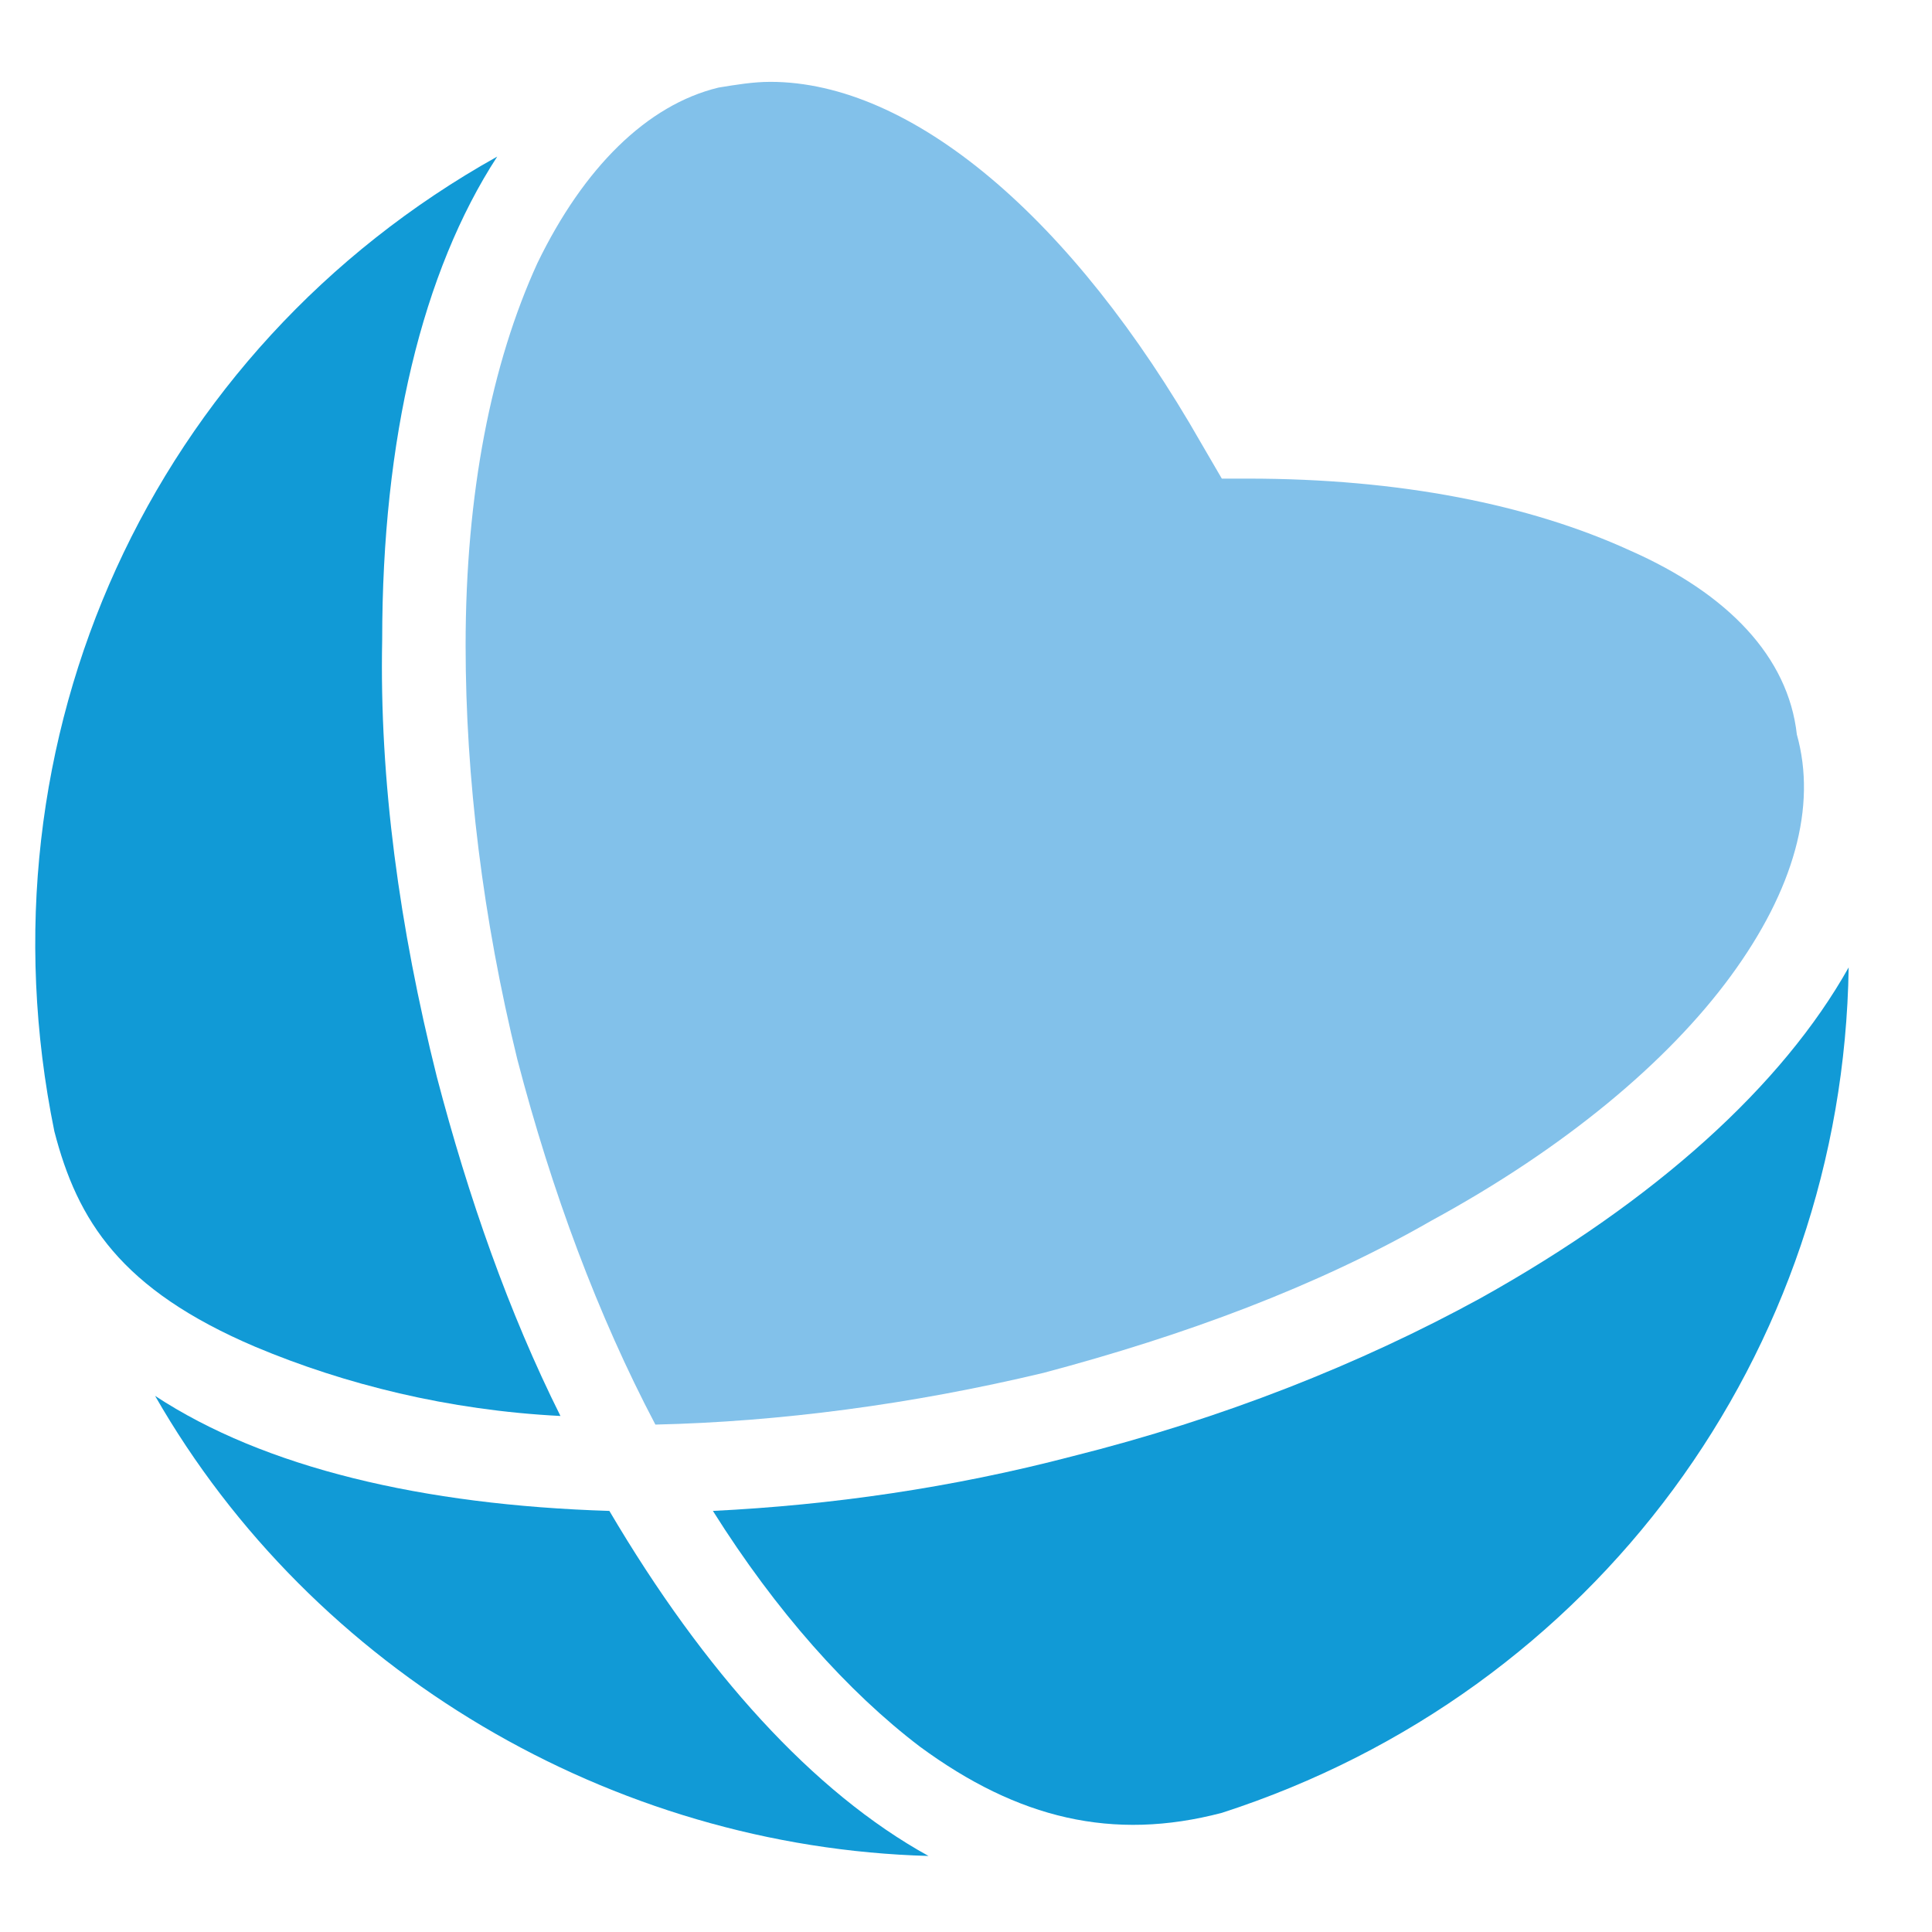
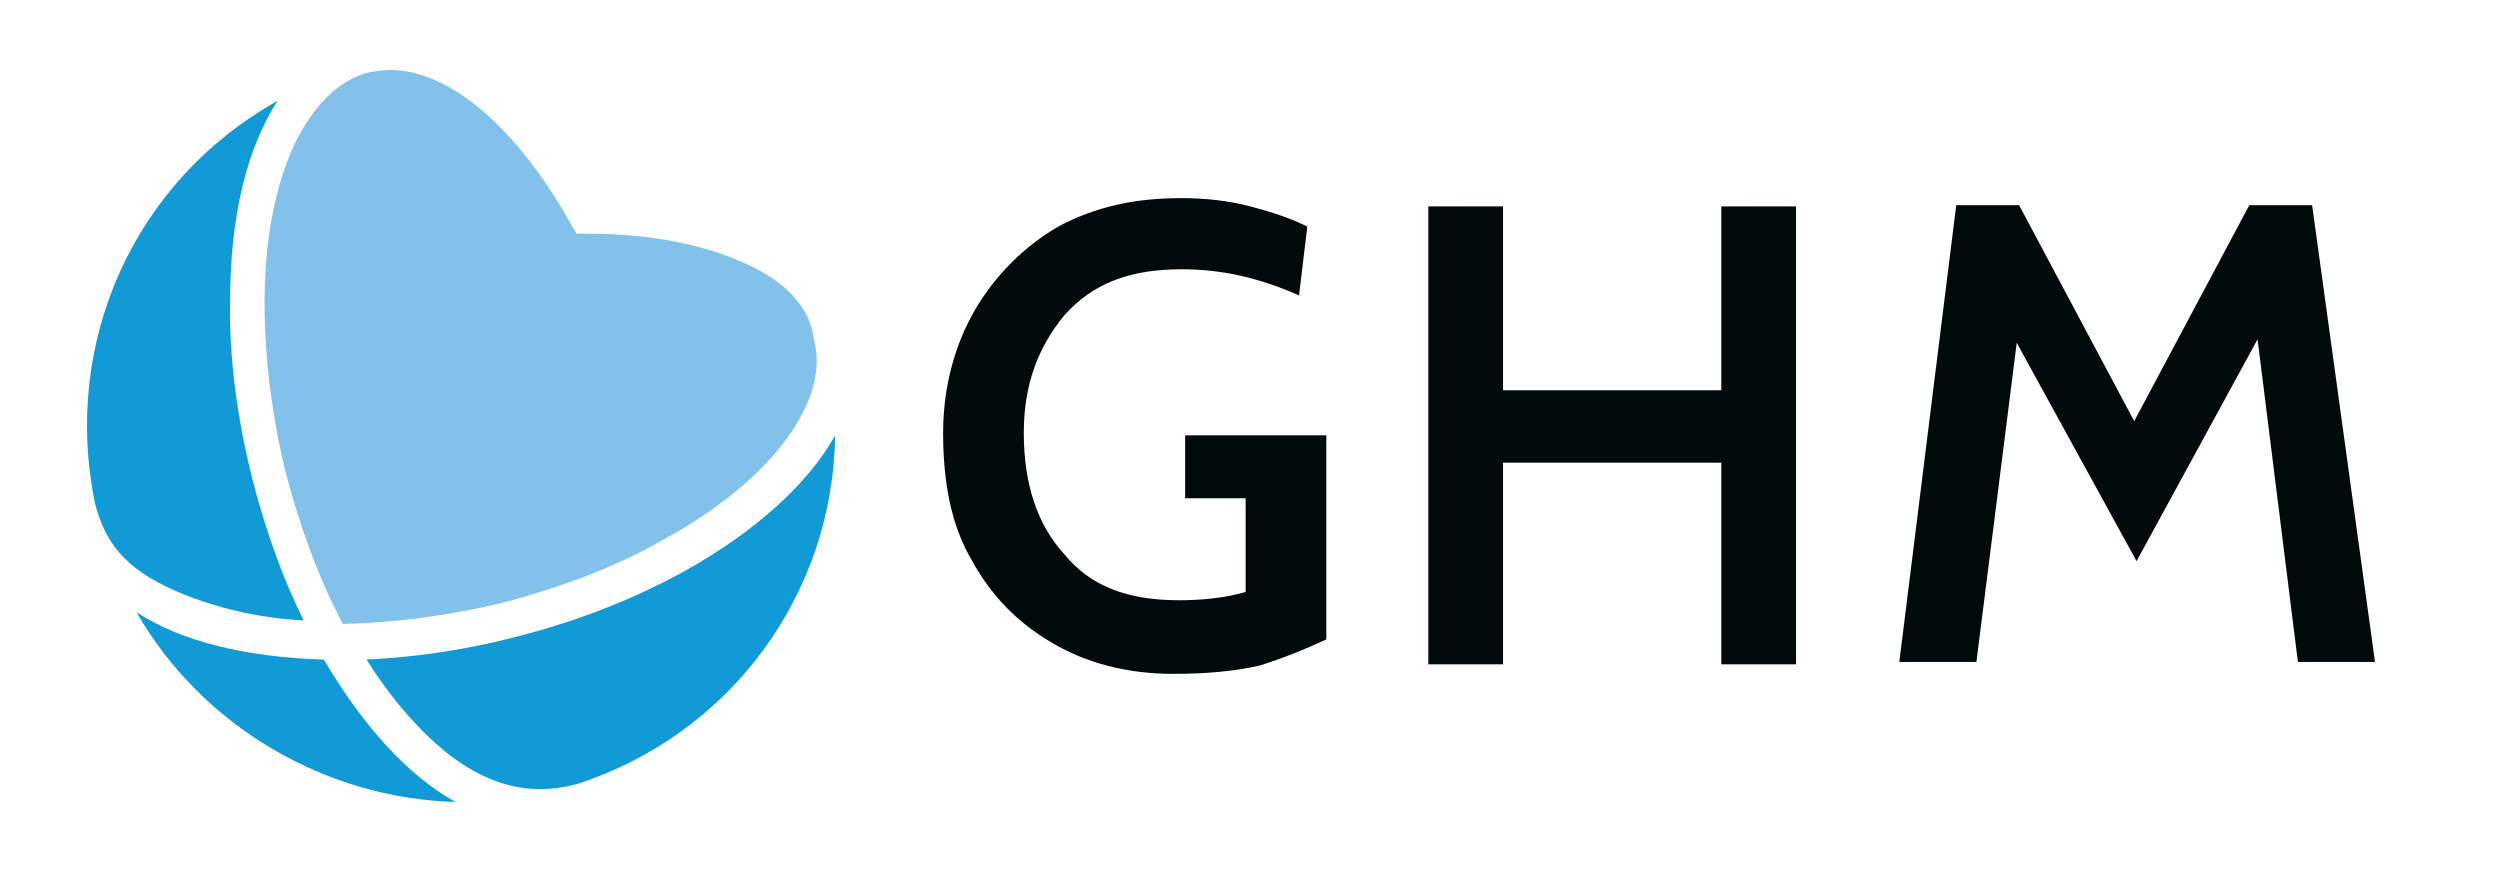
- <svg xmlns="http://www.w3.org/2000/svg" width="22" height="22" viewBox="0 0 22 22" fill="none">
-   <path d="M18.562 6.269C17.416 5.745 15.943 5.45 14.208 5.45H13.913L13.684 5.057C12.21 2.471 10.377 0.932 8.772 0.932C8.576 0.932 8.38 0.965 8.183 0.997C7.365 1.194 6.644 1.914 6.12 2.995C5.596 4.141 5.302 5.614 5.302 7.349C5.302 8.855 5.498 10.46 5.891 12.064C6.284 13.57 6.808 14.978 7.463 16.222C8.871 16.19 10.377 15.993 11.883 15.633C13.487 15.207 14.993 14.651 16.303 13.898C17.809 13.079 18.988 12.097 19.708 11.115C20.429 10.132 20.691 9.183 20.461 8.364C20.363 7.48 19.676 6.76 18.562 6.269Z" fill="#82C1EA" />
-   <path d="M12.211 16.583C10.836 16.943 9.461 17.139 8.118 17.205C8.838 18.351 9.657 19.267 10.476 19.89C11.589 20.708 12.669 20.97 13.914 20.643C18.17 19.267 20.986 15.404 21.051 11.016C20.298 12.359 18.858 13.668 16.86 14.782C15.485 15.535 13.914 16.157 12.211 16.583Z" fill="#119AD6" />
-   <path d="M0.619 12.883C0.881 13.898 1.372 14.684 2.911 15.338C3.926 15.764 5.105 16.059 6.382 16.124C5.793 14.945 5.334 13.636 4.974 12.261C4.548 10.558 4.319 8.888 4.352 7.284C4.352 4.992 4.81 3.093 5.662 1.783C1.733 3.977 -0.297 8.397 0.619 12.883Z" fill="#119AD6" />
-   <path d="M6.939 17.205C4.811 17.139 3.01 16.713 1.766 15.895C3.566 19.038 6.972 21.035 10.573 21.134C9.264 20.413 8.019 19.038 6.939 17.205Z" fill="#119AD6" />
+ <svg xmlns="http://www.w3.org/2000/svg" width="69" height="24" viewBox="0 0 69 24" fill="none">
+   <path d="M29.043 17.746C28.093 17.19 27.373 16.469 26.816 15.454C26.259 14.505 26.03 13.326 26.03 11.951C26.03 10.674 26.358 9.495 26.914 8.546C27.471 7.596 28.257 6.81 29.206 6.254C30.254 5.697 31.334 5.468 32.611 5.468C33.233 5.468 33.888 5.533 34.511 5.697C35.133 5.861 35.624 6.025 36.082 6.254L35.853 8.153C34.74 7.662 33.725 7.432 32.611 7.432C31.171 7.432 30.156 7.825 29.37 8.709C28.65 9.593 28.257 10.608 28.257 11.951C28.257 13.392 28.65 14.505 29.37 15.291C30.09 16.175 31.105 16.567 32.546 16.567C33.168 16.567 33.823 16.502 34.38 16.338V13.752H32.71V12.016H36.606V17.648C36.115 17.877 35.493 18.139 34.772 18.368C34.052 18.532 33.266 18.598 32.382 18.598C31.105 18.598 29.992 18.303 29.043 17.746Z" fill="#000B0A" />
+   <path d="M39.421 5.697H41.484V10.772H47.508V5.697H49.571V18.336H47.508V12.769H41.484V18.336H39.421C39.421 18.336 39.421 5.697 39.421 5.697Z" fill="#000B0A" />
+   <path d="M53.992 5.664H55.728L58.904 11.623L62.08 5.664H63.815L65.55 18.27H63.422L62.309 9.364L58.969 15.487L55.662 9.462L54.549 18.27H52.421L53.992 5.664Z" fill="#000B0A" />
+   <path d="M20.562 7.269C19.416 6.745 17.943 6.45 16.208 6.45H15.913L15.684 6.057C14.21 3.471 12.377 1.932 10.772 1.932C10.576 1.932 10.38 1.965 10.183 1.997C9.365 2.194 8.644 2.914 8.12 3.995C7.596 5.141 7.302 6.614 7.302 8.349C7.302 9.855 7.498 11.46 7.891 13.064C8.284 14.57 8.808 15.978 9.463 17.222C10.871 17.19 12.377 16.993 13.883 16.633C15.487 16.207 16.993 15.651 18.303 14.898C19.809 14.079 20.988 13.097 21.708 12.115C22.429 11.132 22.691 10.183 22.461 9.364C22.363 8.48 21.676 7.76 20.562 7.269Z" fill="#82C1EA" />
+   <path d="M14.211 17.583C12.836 17.943 11.461 18.139 10.118 18.205C10.838 19.351 11.657 20.267 12.476 20.89C13.589 21.708 14.669 21.97 15.914 21.643C20.17 20.267 22.986 16.404 23.051 12.016C22.298 13.359 20.858 14.668 18.86 15.782C17.485 16.535 15.914 17.157 14.211 17.583Z" fill="#119AD6" />
+   <path d="M2.619 13.883C2.881 14.898 3.372 15.684 4.911 16.338C5.926 16.764 7.105 17.059 8.382 17.124C7.793 15.945 7.334 14.636 6.974 13.261C6.548 11.558 6.319 9.888 6.352 8.284C6.352 5.992 6.81 4.093 7.662 2.783C3.733 4.977 1.703 9.397 2.619 13.883Z" fill="#119AD6" />
+   <path d="M8.939 18.205C6.811 18.139 5.01 17.713 3.766 16.895C5.566 20.038 8.972 22.035 12.573 22.134C11.264 21.413 10.019 20.038 8.939 18.205Z" fill="#119AD6" />
</svg>
